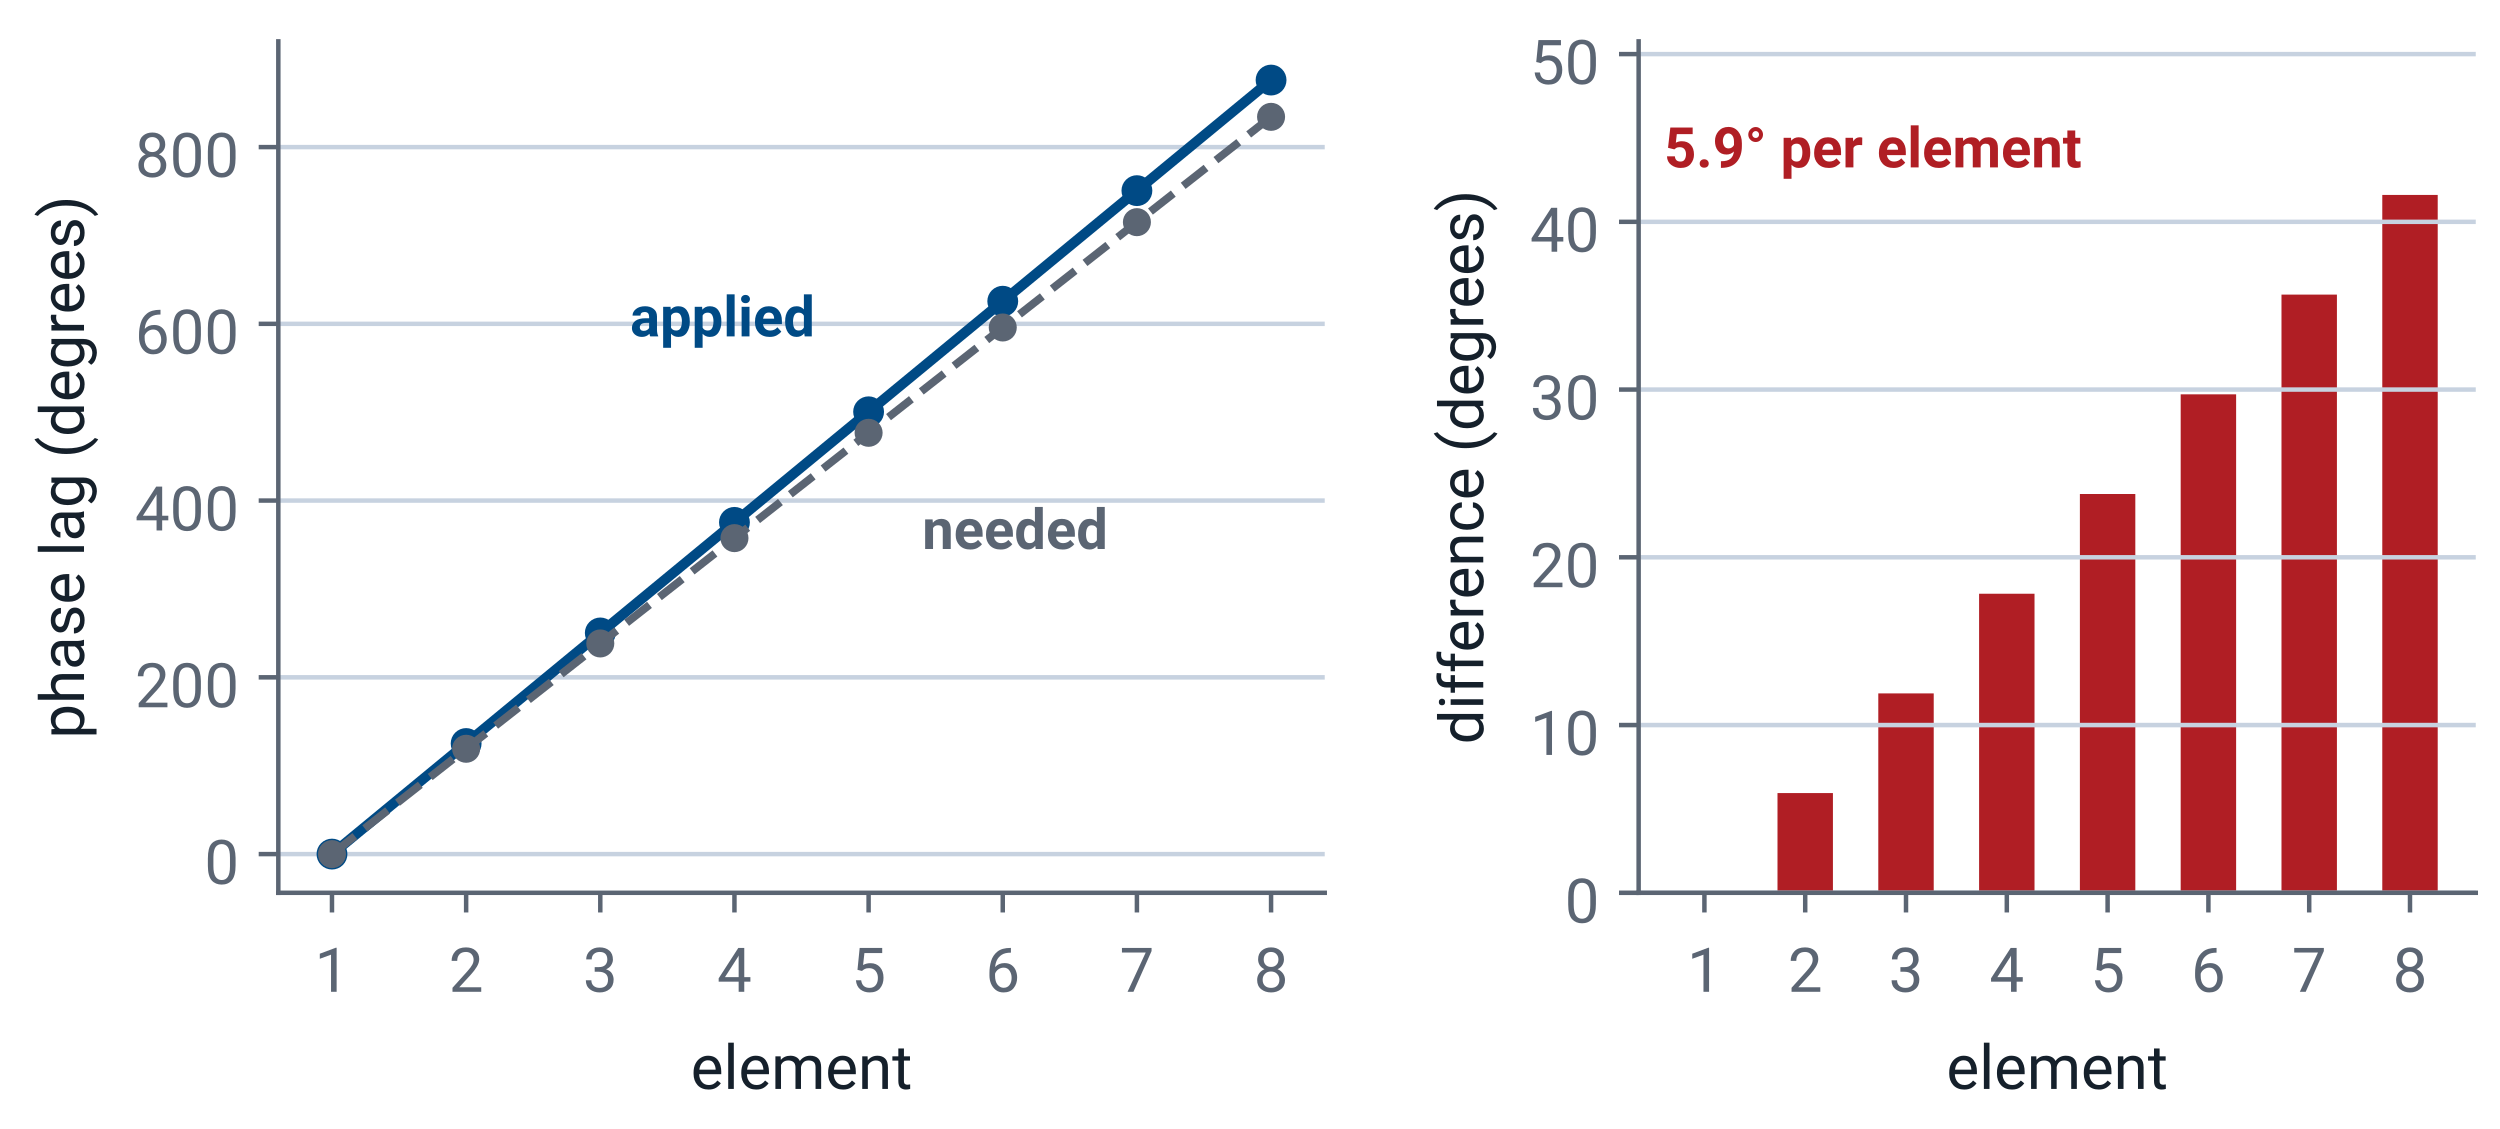
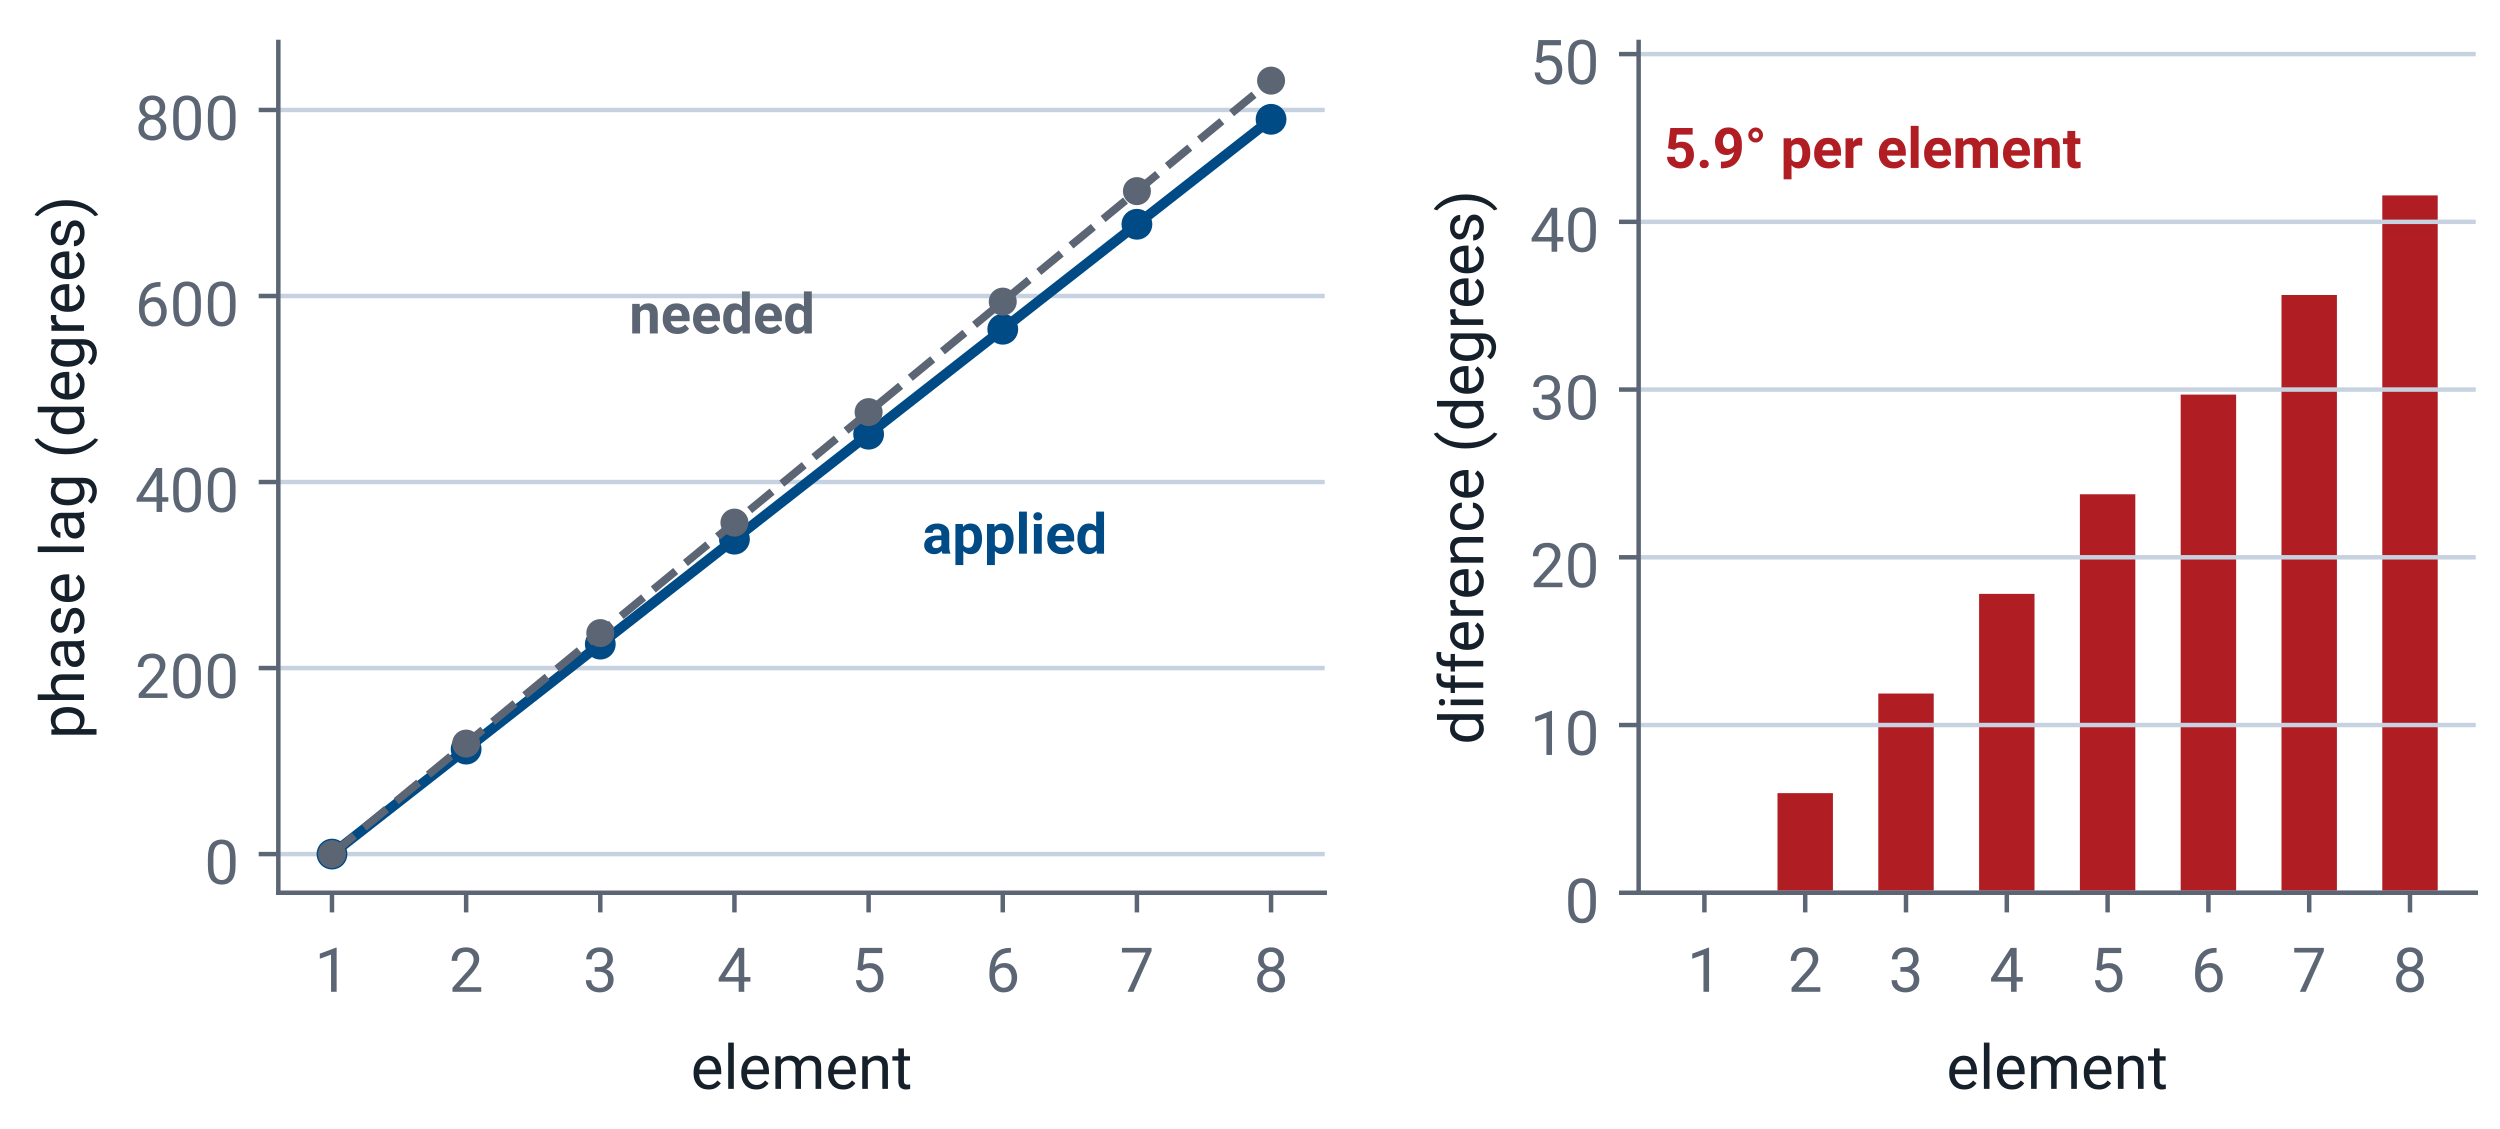
- <svg xmlns="http://www.w3.org/2000/svg" xmlns:xlink="http://www.w3.org/1999/xlink" width="445.673pt" height="201.098pt" viewBox="0 0 445.673 201.098" version="1.1">
+ <svg xmlns="http://www.w3.org/2000/svg" xmlns:xlink="http://www.w3.org/1999/xlink" width="445.673pt" height="201.089pt" viewBox="0 0 445.673 201.089" version="1.1">
  <defs>
    <style type="text/css">*{stroke-linejoin: round; stroke-linecap: butt}</style>
  </defs>
  <g id="figure_1">
    <g id="patch_1">
-       <path d="M 0 201.098  L 445.673 201.098  L 445.673 0  L 0 0  L 0 201.098  z " style="fill: none" />
+       <path d="M 0 201.089  L 445.673 201.089  L 445.673 0  L 0 0  L 0 201.089  z " style="fill: none" />
    </g>
    <g id="axes_1">
      <g id="patch_2">
-         <path d="M 49.616 159.159  L 236.158 159.159  L 236.158 7.375  L 49.616 7.375  L 49.616 159.159  z " style="fill: none" />
+         <path d="M 49.616 159.15  L 236.158 159.15  L 236.158 7.48  L 49.616 7.48  L 49.616 159.15  z " style="fill: none" />
      </g>
      <g id="matplotlib.axis_1">
        <g id="xtick_1">
          <g id="line2d_1">
            <defs>
-               <path id="m5a7e080dfd" d="M 0 0  L 0 3.5  " style="stroke: #5b6573; stroke-width: 0.8" />
+               <path id="m89cf01ed80" d="M 0 0  L 0 3.5  " style="stroke: #5b6573; stroke-width: 0.8" />
            </defs>
            <g>
-               <use xlink:href="#m5a7e080dfd" x="59.182" y="159.159" style="fill: #5b6573; stroke: #5b6573; stroke-width: 0.8" />
+               <use xlink:href="#m89cf01ed80" x="59.182" y="159.15" style="fill: #5b6573; stroke: #5b6573; stroke-width: 0.8" />
            </g>
          </g>
          <g id="text_1">
-             <text style="font-size: 11px; font-family:'Source Sans Pro', 'Segoe UI', Roboto, Helvetica, Arial, sans-serif; text-anchor: middle; fill: #5b6573" x="59.182" y="176.815" transform="rotate(-0 59.18181 176.8148)">1</text>
+             <text style="font-size: 11px; font-family:'Source Sans Pro', 'Segoe UI', Roboto, Helvetica, Arial, sans-serif; text-anchor: middle; fill: #5b6573" x="59.182" y="176.807" transform="rotate(-0 59.18181 176.8065)">1</text>
          </g>
        </g>
        <g id="xtick_2">
          <g id="line2d_2">
            <g>
-               <use xlink:href="#m5a7e080dfd" x="83.098" y="159.159" style="fill: #5b6573; stroke: #5b6573; stroke-width: 0.8" />
+               <use xlink:href="#m89cf01ed80" x="83.098" y="159.15" style="fill: #5b6573; stroke: #5b6573; stroke-width: 0.8" />
            </g>
          </g>
          <g id="text_2">
-             <text style="font-size: 11px; font-family:'Source Sans Pro', 'Segoe UI', Roboto, Helvetica, Arial, sans-serif; text-anchor: middle; fill: #5b6573" x="83.098" y="176.815" transform="rotate(-0 83.09756 176.8148)">2</text>
+             <text style="font-size: 11px; font-family:'Source Sans Pro', 'Segoe UI', Roboto, Helvetica, Arial, sans-serif; text-anchor: middle; fill: #5b6573" x="83.098" y="176.807" transform="rotate(-0 83.09756 176.8065)">2</text>
          </g>
        </g>
        <g id="xtick_3">
          <g id="line2d_3">
            <g>
-               <use xlink:href="#m5a7e080dfd" x="107.013" y="159.159" style="fill: #5b6573; stroke: #5b6573; stroke-width: 0.8" />
+               <use xlink:href="#m89cf01ed80" x="107.013" y="159.15" style="fill: #5b6573; stroke: #5b6573; stroke-width: 0.8" />
            </g>
          </g>
          <g id="text_3">
-             <text style="font-size: 11px; font-family:'Source Sans Pro', 'Segoe UI', Roboto, Helvetica, Arial, sans-serif; text-anchor: middle; fill: #5b6573" x="107.013" y="176.815" transform="rotate(-0 107.0133 176.8148)">3</text>
+             <text style="font-size: 11px; font-family:'Source Sans Pro', 'Segoe UI', Roboto, Helvetica, Arial, sans-serif; text-anchor: middle; fill: #5b6573" x="107.013" y="176.807" transform="rotate(-0 107.0133 176.8065)">3</text>
          </g>
        </g>
        <g id="xtick_4">
          <g id="line2d_4">
            <g>
-               <use xlink:href="#m5a7e080dfd" x="130.929" y="159.159" style="fill: #5b6573; stroke: #5b6573; stroke-width: 0.8" />
+               <use xlink:href="#m89cf01ed80" x="130.929" y="159.15" style="fill: #5b6573; stroke: #5b6573; stroke-width: 0.8" />
            </g>
          </g>
          <g id="text_4">
-             <text style="font-size: 11px; font-family:'Source Sans Pro', 'Segoe UI', Roboto, Helvetica, Arial, sans-serif; text-anchor: middle; fill: #5b6573" x="130.929" y="176.815" transform="rotate(-0 130.9291 176.8148)">4</text>
+             <text style="font-size: 11px; font-family:'Source Sans Pro', 'Segoe UI', Roboto, Helvetica, Arial, sans-serif; text-anchor: middle; fill: #5b6573" x="130.929" y="176.807" transform="rotate(-0 130.9291 176.8065)">4</text>
          </g>
        </g>
        <g id="xtick_5">
          <g id="line2d_5">
            <g>
-               <use xlink:href="#m5a7e080dfd" x="154.845" y="159.159" style="fill: #5b6573; stroke: #5b6573; stroke-width: 0.8" />
+               <use xlink:href="#m89cf01ed80" x="154.845" y="159.15" style="fill: #5b6573; stroke: #5b6573; stroke-width: 0.8" />
            </g>
          </g>
          <g id="text_5">
-             <text style="font-size: 11px; font-family:'Source Sans Pro', 'Segoe UI', Roboto, Helvetica, Arial, sans-serif; text-anchor: middle; fill: #5b6573" x="154.845" y="176.815" transform="rotate(-0 154.8448 176.8148)">5</text>
+             <text style="font-size: 11px; font-family:'Source Sans Pro', 'Segoe UI', Roboto, Helvetica, Arial, sans-serif; text-anchor: middle; fill: #5b6573" x="154.845" y="176.807" transform="rotate(-0 154.8448 176.8065)">5</text>
          </g>
        </g>
        <g id="xtick_6">
          <g id="line2d_6">
            <g>
-               <use xlink:href="#m5a7e080dfd" x="178.761" y="159.159" style="fill: #5b6573; stroke: #5b6573; stroke-width: 0.8" />
+               <use xlink:href="#m89cf01ed80" x="178.761" y="159.15" style="fill: #5b6573; stroke: #5b6573; stroke-width: 0.8" />
            </g>
          </g>
          <g id="text_6">
-             <text style="font-size: 11px; font-family:'Source Sans Pro', 'Segoe UI', Roboto, Helvetica, Arial, sans-serif; text-anchor: middle; fill: #5b6573" x="178.761" y="176.815" transform="rotate(-0 178.7605 176.8148)">6</text>
+             <text style="font-size: 11px; font-family:'Source Sans Pro', 'Segoe UI', Roboto, Helvetica, Arial, sans-serif; text-anchor: middle; fill: #5b6573" x="178.761" y="176.807" transform="rotate(-0 178.7605 176.8065)">6</text>
          </g>
        </g>
        <g id="xtick_7">
          <g id="line2d_7">
            <g>
-               <use xlink:href="#m5a7e080dfd" x="202.676" y="159.159" style="fill: #5b6573; stroke: #5b6573; stroke-width: 0.8" />
+               <use xlink:href="#m89cf01ed80" x="202.676" y="159.15" style="fill: #5b6573; stroke: #5b6573; stroke-width: 0.8" />
            </g>
          </g>
          <g id="text_7">
-             <text style="font-size: 11px; font-family:'Source Sans Pro', 'Segoe UI', Roboto, Helvetica, Arial, sans-serif; text-anchor: middle; fill: #5b6573" x="202.676" y="176.815" transform="rotate(-0 202.6763 176.8148)">7</text>
+             <text style="font-size: 11px; font-family:'Source Sans Pro', 'Segoe UI', Roboto, Helvetica, Arial, sans-serif; text-anchor: middle; fill: #5b6573" x="202.676" y="176.807" transform="rotate(-0 202.6763 176.8065)">7</text>
          </g>
        </g>
        <g id="xtick_8">
          <g id="line2d_8">
            <g>
-               <use xlink:href="#m5a7e080dfd" x="226.592" y="159.159" style="fill: #5b6573; stroke: #5b6573; stroke-width: 0.8" />
+               <use xlink:href="#m89cf01ed80" x="226.592" y="159.15" style="fill: #5b6573; stroke: #5b6573; stroke-width: 0.8" />
            </g>
          </g>
          <g id="text_8">
-             <text style="font-size: 11px; font-family:'Source Sans Pro', 'Segoe UI', Roboto, Helvetica, Arial, sans-serif; text-anchor: middle; fill: #5b6573" x="226.592" y="176.815" transform="rotate(-0 226.592 176.8148)">8</text>
+             <text style="font-size: 11px; font-family:'Source Sans Pro', 'Segoe UI', Roboto, Helvetica, Arial, sans-serif; text-anchor: middle; fill: #5b6573" x="226.592" y="176.807" transform="rotate(-0 226.592 176.8065)">8</text>
          </g>
        </g>
        <g id="text_9">
-           <text style="font-size: 11px; font-family:'Source Sans Pro', 'Segoe UI', Roboto, Helvetica, Arial, sans-serif; text-anchor: middle; fill: #15202b" x="142.887" y="194.124" transform="rotate(-0 142.8869 194.1244)">element</text>
+           <text style="font-size: 11px; font-family:'Source Sans Pro', 'Segoe UI', Roboto, Helvetica, Arial, sans-serif; text-anchor: middle; fill: #15202b" x="142.887" y="194.116" transform="rotate(-0 142.8869 194.1161)">element</text>
        </g>
      </g>
      <g id="matplotlib.axis_2">
        <g id="ytick_1">
          <g id="line2d_9">
-             <path d="M 49.616 152.259  L 236.158 152.259  " clip-path="url(#p2f1013c77b)" style="fill: none; stroke: #c7d2e0; stroke-width: 0.8; stroke-linecap: square" />
+             <path d="M 49.616 152.256  L 236.158 152.256  " clip-path="url(#pfeb25d4f6e)" style="fill: none; stroke: #c7d2e0; stroke-width: 0.8; stroke-linecap: square" />
          </g>
          <g id="line2d_10">
            <defs>
-               <path id="mb3abec1cca" d="M 0 0  L -3.5 0  " style="stroke: #5b6573; stroke-width: 0.8" />
+               <path id="mbfabb03d0c" d="M 0 0  L -3.5 0  " style="stroke: #5b6573; stroke-width: 0.8" />
            </defs>
            <g>
-               <use xlink:href="#mb3abec1cca" x="49.616" y="152.259" style="fill: #5b6573; stroke: #5b6573; stroke-width: 0.8" />
+               <use xlink:href="#mbfabb03d0c" x="49.616" y="152.256" style="fill: #5b6573; stroke: #5b6573; stroke-width: 0.8" />
            </g>
          </g>
          <g id="text_10">
-             <text style="font-size: 11px; font-family:'Source Sans Pro', 'Segoe UI', Roboto, Helvetica, Arial, sans-serif; text-anchor: end; fill: #5b6573" x="42.616" y="157.587" transform="rotate(-0 42.61551 157.5874)">0</text>
+             <text style="font-size: 11px; font-family:'Source Sans Pro', 'Segoe UI', Roboto, Helvetica, Arial, sans-serif; text-anchor: end; fill: #5b6573" x="42.616" y="157.584" transform="rotate(-0 42.61551 157.5843)">0</text>
          </g>
        </g>
        <g id="ytick_2">
          <g id="line2d_11">
-             <path d="M 49.616 120.749  L 236.158 120.749  " clip-path="url(#p2f1013c77b)" style="fill: none; stroke: #c7d2e0; stroke-width: 0.8; stroke-linecap: square" />
+             <path d="M 49.616 119.094  L 236.158 119.094  " clip-path="url(#pfeb25d4f6e)" style="fill: none; stroke: #c7d2e0; stroke-width: 0.8; stroke-linecap: square" />
          </g>
          <g id="line2d_12">
            <g>
-               <use xlink:href="#mb3abec1cca" x="49.616" y="120.749" style="fill: #5b6573; stroke: #5b6573; stroke-width: 0.8" />
+               <use xlink:href="#mbfabb03d0c" x="49.616" y="119.094" style="fill: #5b6573; stroke: #5b6573; stroke-width: 0.8" />
            </g>
          </g>
          <g id="text_11">
-             <text style="font-size: 11px; font-family:'Source Sans Pro', 'Segoe UI', Roboto, Helvetica, Arial, sans-serif; text-anchor: end; fill: #5b6573" x="42.616" y="126.078" transform="rotate(-0 42.61551 126.0776)">200</text>
+             <text style="font-size: 11px; font-family:'Source Sans Pro', 'Segoe UI', Roboto, Helvetica, Arial, sans-serif; text-anchor: end; fill: #5b6573" x="42.616" y="124.422" transform="rotate(-0 42.61551 124.422)">200</text>
          </g>
        </g>
        <g id="ytick_3">
          <g id="line2d_13">
-             <path d="M 49.616 89.24  L 236.158 89.24  " clip-path="url(#p2f1013c77b)" style="fill: none; stroke: #c7d2e0; stroke-width: 0.8; stroke-linecap: square" />
+             <path d="M 49.616 85.932  L 236.158 85.932  " clip-path="url(#pfeb25d4f6e)" style="fill: none; stroke: #c7d2e0; stroke-width: 0.8; stroke-linecap: square" />
          </g>
          <g id="line2d_14">
            <g>
-               <use xlink:href="#mb3abec1cca" x="49.616" y="89.24" style="fill: #5b6573; stroke: #5b6573; stroke-width: 0.8" />
+               <use xlink:href="#mbfabb03d0c" x="49.616" y="85.932" style="fill: #5b6573; stroke: #5b6573; stroke-width: 0.8" />
            </g>
          </g>
          <g id="text_12">
-             <text style="font-size: 11px; font-family:'Source Sans Pro', 'Segoe UI', Roboto, Helvetica, Arial, sans-serif; text-anchor: end; fill: #5b6573" x="42.616" y="94.568" transform="rotate(-0 42.61551 94.5677)">400</text>
+             <text style="font-size: 11px; font-family:'Source Sans Pro', 'Segoe UI', Roboto, Helvetica, Arial, sans-serif; text-anchor: end; fill: #5b6573" x="42.616" y="91.26" transform="rotate(-0 42.61551 91.25971)">400</text>
          </g>
        </g>
        <g id="ytick_4">
          <g id="line2d_15">
-             <path d="M 49.616 57.73  L 236.158 57.73  " clip-path="url(#p2f1013c77b)" style="fill: none; stroke: #c7d2e0; stroke-width: 0.8; stroke-linecap: square" />
+             <path d="M 49.616 52.769  L 236.158 52.769  " clip-path="url(#pfeb25d4f6e)" style="fill: none; stroke: #c7d2e0; stroke-width: 0.8; stroke-linecap: square" />
          </g>
          <g id="line2d_16">
            <g>
-               <use xlink:href="#mb3abec1cca" x="49.616" y="57.73" style="fill: #5b6573; stroke: #5b6573; stroke-width: 0.8" />
+               <use xlink:href="#mbfabb03d0c" x="49.616" y="52.769" style="fill: #5b6573; stroke: #5b6573; stroke-width: 0.8" />
            </g>
          </g>
          <g id="text_13">
-             <text style="font-size: 11px; font-family:'Source Sans Pro', 'Segoe UI', Roboto, Helvetica, Arial, sans-serif; text-anchor: end; fill: #5b6573" x="42.616" y="63.058" transform="rotate(-0 42.61551 63.05784)">600</text>
+             <text style="font-size: 11px; font-family:'Source Sans Pro', 'Segoe UI', Roboto, Helvetica, Arial, sans-serif; text-anchor: end; fill: #5b6573" x="42.616" y="58.097" transform="rotate(-0 42.61551 58.09742)">600</text>
          </g>
        </g>
        <g id="ytick_5">
          <g id="line2d_17">
-             <path d="M 49.616 26.22  L 236.158 26.22  " clip-path="url(#p2f1013c77b)" style="fill: none; stroke: #c7d2e0; stroke-width: 0.8; stroke-linecap: square" />
+             <path d="M 49.616 19.607  L 236.158 19.607  " clip-path="url(#pfeb25d4f6e)" style="fill: none; stroke: #c7d2e0; stroke-width: 0.8; stroke-linecap: square" />
          </g>
          <g id="line2d_18">
            <g>
-               <use xlink:href="#mb3abec1cca" x="49.616" y="26.22" style="fill: #5b6573; stroke: #5b6573; stroke-width: 0.8" />
+               <use xlink:href="#mbfabb03d0c" x="49.616" y="19.607" style="fill: #5b6573; stroke: #5b6573; stroke-width: 0.8" />
            </g>
          </g>
          <g id="text_14">
-             <text style="font-size: 11px; font-family:'Source Sans Pro', 'Segoe UI', Roboto, Helvetica, Arial, sans-serif; text-anchor: end; fill: #5b6573" x="42.616" y="31.548" transform="rotate(-0 42.61551 31.54798)">800</text>
+             <text style="font-size: 11px; font-family:'Source Sans Pro', 'Segoe UI', Roboto, Helvetica, Arial, sans-serif; text-anchor: end; fill: #5b6573" x="42.616" y="24.935" transform="rotate(-0 42.61551 24.93513)">800</text>
          </g>
        </g>
        <g id="text_15">
-           <text style="font-size: 11px; font-family:'Source Sans Pro', 'Segoe UI', Roboto, Helvetica, Arial, sans-serif; text-anchor: middle; fill: #15202b" x="14.976" y="83.267" transform="rotate(-90 14.97625 83.26686)">phase lag (degrees)</text>
+           <text style="font-size: 11px; font-family:'Source Sans Pro', 'Segoe UI', Roboto, Helvetica, Arial, sans-serif; text-anchor: middle; fill: #15202b" x="14.976" y="83.315" transform="rotate(-90 14.97625 83.31528)">phase lag (degrees)</text>
        </g>
      </g>
      <g id="line2d_19">
-         <path d="M 59.182 152.259  L 83.098 132.547  L 107.013 112.835  L 130.929 93.123  L 154.845 73.411  L 178.761 53.699  L 202.676 33.987  L 226.592 14.274  " clip-path="url(#p2f1013c77b)" style="fill: none; stroke: #004a85; stroke-width: 1.8; stroke-linecap: square" />
+         <path d="M 59.182 152.256  L 83.098 133.544  L 107.013 114.831  L 130.929 96.119  L 154.845 77.406  L 178.761 58.694  L 202.676 39.981  L 226.592 21.268  " clip-path="url(#pfeb25d4f6e)" style="fill: none; stroke: #004a85; stroke-width: 1.8; stroke-linecap: square" />
        <defs>
-           <path id="m91ff724dc3" d="M 0 2.25  C 0.597 2.25 1.169 2.013 1.591 1.591  C 2.013 1.169 2.25 0.597 2.25 0  C 2.25 -0.597 2.013 -1.169 1.591 -1.591  C 1.169 -2.013 0.597 -2.25 0 -2.25  C -0.597 -2.25 -1.169 -2.013 -1.591 -1.591  C -2.013 -1.169 -2.25 -0.597 -2.25 0  C -2.25 0.597 -2.013 1.169 -1.591 1.591  C -1.169 2.013 -0.597 2.25 0 2.25  z " style="stroke: #004a85" />
+           <path id="m46202c1ed7" d="M 0 2.25  C 0.597 2.25 1.169 2.013 1.591 1.591  C 2.013 1.169 2.25 0.597 2.25 0  C 2.25 -0.597 2.013 -1.169 1.591 -1.591  C 1.169 -2.013 0.597 -2.25 0 -2.25  C -0.597 -2.25 -1.169 -2.013 -1.591 -1.591  C -2.013 -1.169 -2.25 -0.597 -2.25 0  C -2.25 0.597 -2.013 1.169 -1.591 1.591  C -1.169 2.013 -0.597 2.25 0 2.25  z " style="stroke: #004a85" />
        </defs>
-         <g clip-path="url(#p2f1013c77b)">
-           <use xlink:href="#m91ff724dc3" x="59.182" y="152.259" style="fill: #004a85; stroke: #004a85" />
-           <use xlink:href="#m91ff724dc3" x="83.098" y="132.547" style="fill: #004a85; stroke: #004a85" />
-           <use xlink:href="#m91ff724dc3" x="107.013" y="112.835" style="fill: #004a85; stroke: #004a85" />
-           <use xlink:href="#m91ff724dc3" x="130.929" y="93.123" style="fill: #004a85; stroke: #004a85" />
-           <use xlink:href="#m91ff724dc3" x="154.845" y="73.411" style="fill: #004a85; stroke: #004a85" />
-           <use xlink:href="#m91ff724dc3" x="178.761" y="53.699" style="fill: #004a85; stroke: #004a85" />
-           <use xlink:href="#m91ff724dc3" x="202.676" y="33.987" style="fill: #004a85; stroke: #004a85" />
-           <use xlink:href="#m91ff724dc3" x="226.592" y="14.274" style="fill: #004a85; stroke: #004a85" />
+         <g clip-path="url(#pfeb25d4f6e)">
+           <use xlink:href="#m46202c1ed7" x="59.182" y="152.256" style="fill: #004a85; stroke: #004a85" />
+           <use xlink:href="#m46202c1ed7" x="83.098" y="133.544" style="fill: #004a85; stroke: #004a85" />
+           <use xlink:href="#m46202c1ed7" x="107.013" y="114.831" style="fill: #004a85; stroke: #004a85" />
+           <use xlink:href="#m46202c1ed7" x="130.929" y="96.119" style="fill: #004a85; stroke: #004a85" />
+           <use xlink:href="#m46202c1ed7" x="154.845" y="77.406" style="fill: #004a85; stroke: #004a85" />
+           <use xlink:href="#m46202c1ed7" x="178.761" y="58.694" style="fill: #004a85; stroke: #004a85" />
+           <use xlink:href="#m46202c1ed7" x="202.676" y="39.981" style="fill: #004a85; stroke: #004a85" />
+           <use xlink:href="#m46202c1ed7" x="226.592" y="21.268" style="fill: #004a85; stroke: #004a85" />
        </g>
      </g>
      <g id="line2d_20">
-         <path d="M 59.182 152.259  L 83.098 133.484  L 107.013 114.708  L 130.929 95.932  L 154.845 77.157  L 178.761 58.381  L 202.676 39.605  L 226.592 20.83  " clip-path="url(#p2f1013c77b)" style="fill: none; stroke-dasharray: 5.18,2.24; stroke-dashoffset: 0; stroke: #5b6573; stroke-width: 1.4" />
+         <path d="M 59.182 152.256  L 83.098 132.559  L 107.013 112.861  L 130.929 93.164  L 154.845 73.467  L 178.761 53.769  L 202.676 34.072  L 226.592 14.374  " clip-path="url(#pfeb25d4f6e)" style="fill: none; stroke-dasharray: 5.18,2.24; stroke-dashoffset: 0; stroke: #5b6573; stroke-width: 1.4" />
        <defs>
-           <path id="mcd327242ce" d="M 0 2  C 0.53 2 1.039 1.789 1.414 1.414  C 1.789 1.039 2 0.53 2 0  C 2 -0.53 1.789 -1.039 1.414 -1.414  C 1.039 -1.789 0.53 -2 0 -2  C -0.53 -2 -1.039 -1.789 -1.414 -1.414  C -1.789 -1.039 -2 -0.53 -2 0  C -2 0.53 -1.789 1.039 -1.414 1.414  C -1.039 1.789 -0.53 2 0 2  z " style="stroke: #5b6573" />
+           <path id="m689f05dcbe" d="M 0 2  C 0.53 2 1.039 1.789 1.414 1.414  C 1.789 1.039 2 0.53 2 0  C 2 -0.53 1.789 -1.039 1.414 -1.414  C 1.039 -1.789 0.53 -2 0 -2  C -0.53 -2 -1.039 -1.789 -1.414 -1.414  C -1.789 -1.039 -2 -0.53 -2 0  C -2 0.53 -1.789 1.039 -1.414 1.414  C -1.039 1.789 -0.53 2 0 2  z " style="stroke: #5b6573" />
        </defs>
-         <g clip-path="url(#p2f1013c77b)">
-           <use xlink:href="#mcd327242ce" x="59.182" y="152.259" style="fill: #5b6573; stroke: #5b6573" />
-           <use xlink:href="#mcd327242ce" x="83.098" y="133.484" style="fill: #5b6573; stroke: #5b6573" />
-           <use xlink:href="#mcd327242ce" x="107.013" y="114.708" style="fill: #5b6573; stroke: #5b6573" />
-           <use xlink:href="#mcd327242ce" x="130.929" y="95.932" style="fill: #5b6573; stroke: #5b6573" />
-           <use xlink:href="#mcd327242ce" x="154.845" y="77.157" style="fill: #5b6573; stroke: #5b6573" />
-           <use xlink:href="#mcd327242ce" x="178.761" y="58.381" style="fill: #5b6573; stroke: #5b6573" />
-           <use xlink:href="#mcd327242ce" x="202.676" y="39.605" style="fill: #5b6573; stroke: #5b6573" />
-           <use xlink:href="#mcd327242ce" x="226.592" y="20.83" style="fill: #5b6573; stroke: #5b6573" />
+         <g clip-path="url(#pfeb25d4f6e)">
+           <use xlink:href="#m689f05dcbe" x="59.182" y="152.256" style="fill: #5b6573; stroke: #5b6573" />
+           <use xlink:href="#m689f05dcbe" x="83.098" y="132.559" style="fill: #5b6573; stroke: #5b6573" />
+           <use xlink:href="#m689f05dcbe" x="107.013" y="112.861" style="fill: #5b6573; stroke: #5b6573" />
+           <use xlink:href="#m689f05dcbe" x="130.929" y="93.164" style="fill: #5b6573; stroke: #5b6573" />
+           <use xlink:href="#m689f05dcbe" x="154.845" y="73.467" style="fill: #5b6573; stroke: #5b6573" />
+           <use xlink:href="#m689f05dcbe" x="178.761" y="53.769" style="fill: #5b6573; stroke: #5b6573" />
+           <use xlink:href="#m689f05dcbe" x="202.676" y="34.072" style="fill: #5b6573; stroke: #5b6573" />
+           <use xlink:href="#m689f05dcbe" x="226.592" y="14.374" style="fill: #5b6573; stroke: #5b6573" />
        </g>
      </g>
      <g id="patch_3">
-         <path d="M 49.616 159.159  L 49.616 7.375  " style="fill: none; stroke: #5b6573; stroke-width: 0.8; stroke-linejoin: miter; stroke-linecap: square" />
+         <path d="M 49.616 159.15  L 49.616 7.48  " style="fill: none; stroke: #5b6573; stroke-width: 0.8; stroke-linejoin: miter; stroke-linecap: square" />
      </g>
      <g id="patch_4">
-         <path d="M 49.616 159.159  L 236.158 159.159  " style="fill: none; stroke: #5b6573; stroke-width: 0.8; stroke-linejoin: miter; stroke-linecap: square" />
+         <path d="M 49.616 159.15  L 236.158 159.15  " style="fill: none; stroke: #5b6573; stroke-width: 0.8; stroke-linejoin: miter; stroke-linecap: square" />
      </g>
      <g id="text_16">
-         <text style="font-weight: 700; font-size: 10px; font-family:'Source Sans Pro', 'Segoe UI', Roboto, Helvetica, Arial, sans-serif; text-anchor: end; fill: #004a85" x="145.279" y="59.97" transform="rotate(-0 145.2785 59.97024)">applied</text>
+         <text style="font-weight: 700; font-size: 10px; font-family:'Source Sans Pro', 'Segoe UI', Roboto, Helvetica, Arial, sans-serif; text-anchor: start; fill: #004a85" x="164.411" y="98.7" transform="rotate(-0 164.4111 98.70036)">applied</text>
      </g>
      <g id="text_17">
-         <text style="font-weight: 700; font-size: 10px; font-family:'Source Sans Pro', 'Segoe UI', Roboto, Helvetica, Arial, sans-serif; text-anchor: start; fill: #5b6573" x="164.411" y="97.873" transform="rotate(-0 164.4111 97.87252)">needed</text>
+         <text style="font-weight: 700; font-size: 10px; font-family:'Source Sans Pro', 'Segoe UI', Roboto, Helvetica, Arial, sans-serif; text-anchor: end; fill: #5b6573" x="145.279" y="59.448" transform="rotate(-0 145.2785 59.44767)">needed</text>
      </g>
    </g>
    <g id="axes_2">
      <g id="patch_5">
-         <path d="M 292.119 159.159  L 441.353 159.159  L 441.353 7.375  L 292.119 7.375  L 292.119 159.159  z " style="fill: none" />
+         <path d="M 292.119 159.15  L 441.353 159.15  L 441.353 7.48  L 292.119 7.48  L 292.119 159.15  z " style="fill: none" />
      </g>
      <g id="patch_6">
-         <path d="M 298.903 159.159  L 308.786 159.159  L 308.786 159.159  L 298.903 159.159  z " clip-path="url(#p2ccb7ca114)" style="fill: #b01e24" />
+         <path d="M 298.903 159.15  L 308.786 159.15  L 308.786 159.15  L 298.903 159.15  z " clip-path="url(#p5cd232e299)" style="fill: #b01e24" />
      </g>
      <g id="patch_7">
-         <path d="M 316.872 159.159  L 326.755 159.159  L 326.755 141.385  L 316.872 141.385  z " clip-path="url(#p2ccb7ca114)" style="fill: #b01e24" />
+         <path d="M 316.872 159.15  L 326.755 159.15  L 326.755 141.39  L 316.872 141.39  z " clip-path="url(#p5cd232e299)" style="fill: #b01e24" />
      </g>
      <g id="patch_8">
-         <path d="M 334.841 159.159  L 344.724 159.159  L 344.724 123.612  L 334.841 123.612  z " clip-path="url(#p2ccb7ca114)" style="fill: #b01e24" />
+         <path d="M 334.841 159.15  L 344.724 159.15  L 344.724 123.63  L 334.841 123.63  z " clip-path="url(#p5cd232e299)" style="fill: #b01e24" />
      </g>
      <g id="patch_9">
-         <path d="M 352.81 159.159  L 362.693 159.159  L 362.693 105.839  L 352.81 105.839  z " clip-path="url(#p2ccb7ca114)" style="fill: #b01e24" />
+         <path d="M 352.81 159.15  L 362.693 159.15  L 362.693 105.87  L 352.81 105.87  z " clip-path="url(#p5cd232e299)" style="fill: #b01e24" />
      </g>
      <g id="patch_10">
-         <path d="M 370.779 159.159  L 380.662 159.159  L 380.662 88.066  L 370.779 88.066  z " clip-path="url(#p2ccb7ca114)" style="fill: #b01e24" />
+         <path d="M 370.779 159.15  L 380.662 159.15  L 380.662 88.11  L 370.779 88.11  z " clip-path="url(#p5cd232e299)" style="fill: #b01e24" />
      </g>
      <g id="patch_11">
-         <path d="M 388.749 159.159  L 398.632 159.159  L 398.632 70.292  L 388.749 70.292  z " clip-path="url(#p2ccb7ca114)" style="fill: #b01e24" />
+         <path d="M 388.749 159.15  L 398.632 159.15  L 398.632 70.351  L 388.749 70.351  z " clip-path="url(#p5cd232e299)" style="fill: #b01e24" />
      </g>
      <g id="patch_12">
-         <path d="M 406.718 159.159  L 416.601 159.159  L 416.601 52.519  L 406.718 52.519  z " clip-path="url(#p2ccb7ca114)" style="fill: #b01e24" />
+         <path d="M 406.718 159.15  L 416.601 159.15  L 416.601 52.591  L 406.718 52.591  z " clip-path="url(#p5cd232e299)" style="fill: #b01e24" />
      </g>
      <g id="patch_13">
-         <path d="M 424.687 159.159  L 434.57 159.159  L 434.57 34.746  L 424.687 34.746  z " clip-path="url(#p2ccb7ca114)" style="fill: #b01e24" />
+         <path d="M 424.687 159.15  L 434.57 159.15  L 434.57 34.831  L 424.687 34.831  z " clip-path="url(#p5cd232e299)" style="fill: #b01e24" />
      </g>
      <g id="matplotlib.axis_3">
        <g id="xtick_9">
          <g id="line2d_21">
            <g>
-               <use xlink:href="#m5a7e080dfd" x="303.844" y="159.159" style="fill: #5b6573; stroke: #5b6573; stroke-width: 0.8" />
+               <use xlink:href="#m89cf01ed80" x="303.844" y="159.15" style="fill: #5b6573; stroke: #5b6573; stroke-width: 0.8" />
            </g>
          </g>
          <g id="text_18">
-             <text style="font-size: 11px; font-family:'Source Sans Pro', 'Segoe UI', Roboto, Helvetica, Arial, sans-serif; text-anchor: middle; fill: #5b6573" x="303.844" y="176.815" transform="rotate(-0 303.8441 176.8148)">1</text>
+             <text style="font-size: 11px; font-family:'Source Sans Pro', 'Segoe UI', Roboto, Helvetica, Arial, sans-serif; text-anchor: middle; fill: #5b6573" x="303.844" y="176.807" transform="rotate(-0 303.8441 176.8065)">1</text>
          </g>
        </g>
        <g id="xtick_10">
          <g id="line2d_22">
            <g>
-               <use xlink:href="#m5a7e080dfd" x="321.813" y="159.159" style="fill: #5b6573; stroke: #5b6573; stroke-width: 0.8" />
+               <use xlink:href="#m89cf01ed80" x="321.813" y="159.15" style="fill: #5b6573; stroke: #5b6573; stroke-width: 0.8" />
            </g>
          </g>
          <g id="text_19">
-             <text style="font-size: 11px; font-family:'Source Sans Pro', 'Segoe UI', Roboto, Helvetica, Arial, sans-serif; text-anchor: middle; fill: #5b6573" x="321.813" y="176.815" transform="rotate(-0 321.8133 176.8148)">2</text>
+             <text style="font-size: 11px; font-family:'Source Sans Pro', 'Segoe UI', Roboto, Helvetica, Arial, sans-serif; text-anchor: middle; fill: #5b6573" x="321.813" y="176.807" transform="rotate(-0 321.8133 176.8065)">2</text>
          </g>
        </g>
        <g id="xtick_11">
          <g id="line2d_23">
            <g>
-               <use xlink:href="#m5a7e080dfd" x="339.782" y="159.159" style="fill: #5b6573; stroke: #5b6573; stroke-width: 0.8" />
+               <use xlink:href="#m89cf01ed80" x="339.782" y="159.15" style="fill: #5b6573; stroke: #5b6573; stroke-width: 0.8" />
            </g>
          </g>
          <g id="text_20">
-             <text style="font-size: 11px; font-family:'Source Sans Pro', 'Segoe UI', Roboto, Helvetica, Arial, sans-serif; text-anchor: middle; fill: #5b6573" x="339.782" y="176.815" transform="rotate(-0 339.7825 176.8148)">3</text>
+             <text style="font-size: 11px; font-family:'Source Sans Pro', 'Segoe UI', Roboto, Helvetica, Arial, sans-serif; text-anchor: middle; fill: #5b6573" x="339.782" y="176.807" transform="rotate(-0 339.7825 176.8065)">3</text>
          </g>
        </g>
        <g id="xtick_12">
          <g id="line2d_24">
            <g>
-               <use xlink:href="#m5a7e080dfd" x="357.752" y="159.159" style="fill: #5b6573; stroke: #5b6573; stroke-width: 0.8" />
+               <use xlink:href="#m89cf01ed80" x="357.752" y="159.15" style="fill: #5b6573; stroke: #5b6573; stroke-width: 0.8" />
            </g>
          </g>
          <g id="text_21">
-             <text style="font-size: 11px; font-family:'Source Sans Pro', 'Segoe UI', Roboto, Helvetica, Arial, sans-serif; text-anchor: middle; fill: #5b6573" x="357.752" y="176.815" transform="rotate(-0 357.7517 176.8148)">4</text>
+             <text style="font-size: 11px; font-family:'Source Sans Pro', 'Segoe UI', Roboto, Helvetica, Arial, sans-serif; text-anchor: middle; fill: #5b6573" x="357.752" y="176.807" transform="rotate(-0 357.7517 176.8065)">4</text>
          </g>
        </g>
        <g id="xtick_13">
          <g id="line2d_25">
            <g>
-               <use xlink:href="#m5a7e080dfd" x="375.721" y="159.159" style="fill: #5b6573; stroke: #5b6573; stroke-width: 0.8" />
+               <use xlink:href="#m89cf01ed80" x="375.721" y="159.15" style="fill: #5b6573; stroke: #5b6573; stroke-width: 0.8" />
            </g>
          </g>
          <g id="text_22">
-             <text style="font-size: 11px; font-family:'Source Sans Pro', 'Segoe UI', Roboto, Helvetica, Arial, sans-serif; text-anchor: middle; fill: #5b6573" x="375.721" y="176.815" transform="rotate(-0 375.7209 176.8148)">5</text>
+             <text style="font-size: 11px; font-family:'Source Sans Pro', 'Segoe UI', Roboto, Helvetica, Arial, sans-serif; text-anchor: middle; fill: #5b6573" x="375.721" y="176.807" transform="rotate(-0 375.7209 176.8065)">5</text>
          </g>
        </g>
        <g id="xtick_14">
          <g id="line2d_26">
            <g>
-               <use xlink:href="#m5a7e080dfd" x="393.69" y="159.159" style="fill: #5b6573; stroke: #5b6573; stroke-width: 0.8" />
+               <use xlink:href="#m89cf01ed80" x="393.69" y="159.15" style="fill: #5b6573; stroke: #5b6573; stroke-width: 0.8" />
            </g>
          </g>
          <g id="text_23">
-             <text style="font-size: 11px; font-family:'Source Sans Pro', 'Segoe UI', Roboto, Helvetica, Arial, sans-serif; text-anchor: middle; fill: #5b6573" x="393.69" y="176.815" transform="rotate(-0 393.6901 176.8148)">6</text>
+             <text style="font-size: 11px; font-family:'Source Sans Pro', 'Segoe UI', Roboto, Helvetica, Arial, sans-serif; text-anchor: middle; fill: #5b6573" x="393.69" y="176.807" transform="rotate(-0 393.6901 176.8065)">6</text>
          </g>
        </g>
        <g id="xtick_15">
          <g id="line2d_27">
            <g>
-               <use xlink:href="#m5a7e080dfd" x="411.659" y="159.159" style="fill: #5b6573; stroke: #5b6573; stroke-width: 0.8" />
+               <use xlink:href="#m89cf01ed80" x="411.659" y="159.15" style="fill: #5b6573; stroke: #5b6573; stroke-width: 0.8" />
            </g>
          </g>
          <g id="text_24">
-             <text style="font-size: 11px; font-family:'Source Sans Pro', 'Segoe UI', Roboto, Helvetica, Arial, sans-serif; text-anchor: middle; fill: #5b6573" x="411.659" y="176.815" transform="rotate(-0 411.6593 176.8148)">7</text>
+             <text style="font-size: 11px; font-family:'Source Sans Pro', 'Segoe UI', Roboto, Helvetica, Arial, sans-serif; text-anchor: middle; fill: #5b6573" x="411.659" y="176.807" transform="rotate(-0 411.6593 176.8065)">7</text>
          </g>
        </g>
        <g id="xtick_16">
          <g id="line2d_28">
            <g>
-               <use xlink:href="#m5a7e080dfd" x="429.629" y="159.159" style="fill: #5b6573; stroke: #5b6573; stroke-width: 0.8" />
+               <use xlink:href="#m89cf01ed80" x="429.629" y="159.15" style="fill: #5b6573; stroke: #5b6573; stroke-width: 0.8" />
            </g>
          </g>
          <g id="text_25">
-             <text style="font-size: 11px; font-family:'Source Sans Pro', 'Segoe UI', Roboto, Helvetica, Arial, sans-serif; text-anchor: middle; fill: #5b6573" x="429.629" y="176.815" transform="rotate(-0 429.6285 176.8148)">8</text>
+             <text style="font-size: 11px; font-family:'Source Sans Pro', 'Segoe UI', Roboto, Helvetica, Arial, sans-serif; text-anchor: middle; fill: #5b6573" x="429.629" y="176.807" transform="rotate(-0 429.6285 176.8065)">8</text>
          </g>
        </g>
        <g id="text_26">
-           <text style="font-size: 11px; font-family:'Source Sans Pro', 'Segoe UI', Roboto, Helvetica, Arial, sans-serif; text-anchor: middle; fill: #15202b" x="366.736" y="194.124" transform="rotate(-0 366.7363 194.1244)">element</text>
+           <text style="font-size: 11px; font-family:'Source Sans Pro', 'Segoe UI', Roboto, Helvetica, Arial, sans-serif; text-anchor: middle; fill: #15202b" x="366.736" y="194.116" transform="rotate(-0 366.7363 194.1161)">element</text>
        </g>
      </g>
      <g id="matplotlib.axis_4">
        <g id="ytick_6">
          <g id="line2d_29">
-             <path d="M 292.119 159.159  L 441.353 159.159  " clip-path="url(#p2ccb7ca114)" style="fill: none; stroke: #c7d2e0; stroke-width: 0.8; stroke-linecap: square" />
+             <path d="M 292.119 159.15  L 441.353 159.15  " clip-path="url(#p5cd232e299)" style="fill: none; stroke: #c7d2e0; stroke-width: 0.8; stroke-linecap: square" />
          </g>
          <g id="line2d_30">
            <g>
-               <use xlink:href="#mb3abec1cca" x="292.119" y="159.159" style="fill: #5b6573; stroke: #5b6573; stroke-width: 0.8" />
+               <use xlink:href="#mbfabb03d0c" x="292.119" y="159.15" style="fill: #5b6573; stroke: #5b6573; stroke-width: 0.8" />
            </g>
          </g>
          <g id="text_27">
-             <text style="font-size: 11px; font-family:'Source Sans Pro', 'Segoe UI', Roboto, Helvetica, Arial, sans-serif; text-anchor: end; fill: #5b6573" x="285.119" y="164.487" transform="rotate(-0 285.1192 164.4867)">0</text>
+             <text style="font-size: 11px; font-family:'Source Sans Pro', 'Segoe UI', Roboto, Helvetica, Arial, sans-serif; text-anchor: end; fill: #5b6573" x="285.119" y="164.478" transform="rotate(-0 285.1192 164.4784)">0</text>
          </g>
        </g>
        <g id="ytick_7">
          <g id="line2d_31">
-             <path d="M 292.119 129.256  L 441.353 129.256  " clip-path="url(#p2ccb7ca114)" style="fill: none; stroke: #c7d2e0; stroke-width: 0.8; stroke-linecap: square" />
+             <path d="M 292.119 129.25  L 441.353 129.25  " clip-path="url(#p5cd232e299)" style="fill: none; stroke: #c7d2e0; stroke-width: 0.8; stroke-linecap: square" />
          </g>
          <g id="line2d_32">
            <g>
-               <use xlink:href="#mb3abec1cca" x="292.119" y="129.256" style="fill: #5b6573; stroke: #5b6573; stroke-width: 0.8" />
+               <use xlink:href="#mbfabb03d0c" x="292.119" y="129.25" style="fill: #5b6573; stroke: #5b6573; stroke-width: 0.8" />
            </g>
          </g>
          <g id="text_28">
-             <text style="font-size: 11px; font-family:'Source Sans Pro', 'Segoe UI', Roboto, Helvetica, Arial, sans-serif; text-anchor: end; fill: #5b6573" x="285.119" y="134.585" transform="rotate(-0 285.1192 134.5846)">10</text>
+             <text style="font-size: 11px; font-family:'Source Sans Pro', 'Segoe UI', Roboto, Helvetica, Arial, sans-serif; text-anchor: end; fill: #5b6573" x="285.119" y="134.578" transform="rotate(-0 285.1192 134.578)">10</text>
          </g>
        </g>
        <g id="ytick_8">
          <g id="line2d_33">
-             <path d="M 292.119 99.354  L 441.353 99.354  " clip-path="url(#p2ccb7ca114)" style="fill: none; stroke: #c7d2e0; stroke-width: 0.8; stroke-linecap: square" />
+             <path d="M 292.119 99.349  L 441.353 99.349  " clip-path="url(#p5cd232e299)" style="fill: none; stroke: #c7d2e0; stroke-width: 0.8; stroke-linecap: square" />
          </g>
          <g id="line2d_34">
            <g>
-               <use xlink:href="#mb3abec1cca" x="292.119" y="99.354" style="fill: #5b6573; stroke: #5b6573; stroke-width: 0.8" />
+               <use xlink:href="#mbfabb03d0c" x="292.119" y="99.349" style="fill: #5b6573; stroke: #5b6573; stroke-width: 0.8" />
            </g>
          </g>
          <g id="text_29">
-             <text style="font-size: 11px; font-family:'Source Sans Pro', 'Segoe UI', Roboto, Helvetica, Arial, sans-serif; text-anchor: end; fill: #5b6573" x="285.119" y="104.683" transform="rotate(-0 285.1192 104.6825)">20</text>
+             <text style="font-size: 11px; font-family:'Source Sans Pro', 'Segoe UI', Roboto, Helvetica, Arial, sans-serif; text-anchor: end; fill: #5b6573" x="285.119" y="104.678" transform="rotate(-0 285.1192 104.6775)">20</text>
          </g>
        </g>
        <g id="ytick_9">
          <g id="line2d_35">
-             <path d="M 292.119 69.452  L 441.353 69.452  " clip-path="url(#p2ccb7ca114)" style="fill: none; stroke: #c7d2e0; stroke-width: 0.8; stroke-linecap: square" />
+             <path d="M 292.119 69.449  L 441.353 69.449  " clip-path="url(#p5cd232e299)" style="fill: none; stroke: #c7d2e0; stroke-width: 0.8; stroke-linecap: square" />
          </g>
          <g id="line2d_36">
            <g>
-               <use xlink:href="#mb3abec1cca" x="292.119" y="69.452" style="fill: #5b6573; stroke: #5b6573; stroke-width: 0.8" />
+               <use xlink:href="#mbfabb03d0c" x="292.119" y="69.449" style="fill: #5b6573; stroke: #5b6573; stroke-width: 0.8" />
            </g>
          </g>
          <g id="text_30">
-             <text style="font-size: 11px; font-family:'Source Sans Pro', 'Segoe UI', Roboto, Helvetica, Arial, sans-serif; text-anchor: end; fill: #5b6573" x="285.119" y="74.78" transform="rotate(-0 285.1192 74.78042)">30</text>
+             <text style="font-size: 11px; font-family:'Source Sans Pro', 'Segoe UI', Roboto, Helvetica, Arial, sans-serif; text-anchor: end; fill: #5b6573" x="285.119" y="74.777" transform="rotate(-0 285.1192 74.7771)">30</text>
          </g>
        </g>
        <g id="ytick_10">
          <g id="line2d_37">
-             <path d="M 292.119 39.55  L 441.353 39.55  " clip-path="url(#p2ccb7ca114)" style="fill: none; stroke: #c7d2e0; stroke-width: 0.8; stroke-linecap: square" />
+             <path d="M 292.119 39.549  L 441.353 39.549  " clip-path="url(#p5cd232e299)" style="fill: none; stroke: #c7d2e0; stroke-width: 0.8; stroke-linecap: square" />
          </g>
          <g id="line2d_38">
            <g>
-               <use xlink:href="#mb3abec1cca" x="292.119" y="39.55" style="fill: #5b6573; stroke: #5b6573; stroke-width: 0.8" />
+               <use xlink:href="#mbfabb03d0c" x="292.119" y="39.549" style="fill: #5b6573; stroke: #5b6573; stroke-width: 0.8" />
            </g>
          </g>
          <g id="text_31">
-             <text style="font-size: 11px; font-family:'Source Sans Pro', 'Segoe UI', Roboto, Helvetica, Arial, sans-serif; text-anchor: end; fill: #5b6573" x="285.119" y="44.878" transform="rotate(-0 285.1192 44.87833)">40</text>
+             <text style="font-size: 11px; font-family:'Source Sans Pro', 'Segoe UI', Roboto, Helvetica, Arial, sans-serif; text-anchor: end; fill: #5b6573" x="285.119" y="44.877" transform="rotate(-0 285.1192 44.87667)">40</text>
          </g>
        </g>
        <g id="ytick_11">
          <g id="line2d_39">
-             <path d="M 292.119 9.648  L 441.353 9.648  " clip-path="url(#p2ccb7ca114)" style="fill: none; stroke: #c7d2e0; stroke-width: 0.8; stroke-linecap: square" />
+             <path d="M 292.119 9.648  L 441.353 9.648  " clip-path="url(#p5cd232e299)" style="fill: none; stroke: #c7d2e0; stroke-width: 0.8; stroke-linecap: square" />
          </g>
          <g id="line2d_40">
            <g>
-               <use xlink:href="#mb3abec1cca" x="292.119" y="9.648" style="fill: #5b6573; stroke: #5b6573; stroke-width: 0.8" />
+               <use xlink:href="#mbfabb03d0c" x="292.119" y="9.648" style="fill: #5b6573; stroke: #5b6573; stroke-width: 0.8" />
            </g>
          </g>
          <g id="text_32">
            <text style="font-size: 11px; font-family:'Source Sans Pro', 'Segoe UI', Roboto, Helvetica, Arial, sans-serif; text-anchor: end; fill: #5b6573" x="285.119" y="14.976" transform="rotate(-0 285.1192 14.97625)">50</text>
          </g>
        </g>
        <g id="text_33">
-           <text style="font-size: 11px; font-family:'Source Sans Pro', 'Segoe UI', Roboto, Helvetica, Arial, sans-serif; text-anchor: middle; fill: #15202b" x="264.42" y="83.267" transform="rotate(-90 264.4202 83.26686)">difference (degrees)</text>
+           <text style="font-size: 11px; font-family:'Source Sans Pro', 'Segoe UI', Roboto, Helvetica, Arial, sans-serif; text-anchor: middle; fill: #15202b" x="264.42" y="83.315" transform="rotate(-90 264.4202 83.31528)">difference (degrees)</text>
        </g>
      </g>
      <g id="patch_14">
-         <path d="M 292.119 159.159  L 292.119 7.375  " style="fill: none; stroke: #5b6573; stroke-width: 0.8; stroke-linejoin: miter; stroke-linecap: square" />
+         <path d="M 292.119 159.15  L 292.119 7.48  " style="fill: none; stroke: #5b6573; stroke-width: 0.8; stroke-linejoin: miter; stroke-linecap: square" />
      </g>
      <g id="patch_15">
-         <path d="M 292.119 159.159  L 441.353 159.159  " style="fill: none; stroke: #5b6573; stroke-width: 0.8; stroke-linejoin: miter; stroke-linecap: square" />
+         <path d="M 292.119 159.15  L 441.353 159.15  " style="fill: none; stroke: #5b6573; stroke-width: 0.8; stroke-linejoin: miter; stroke-linecap: square" />
      </g>
      <g id="text_34">
-         <text style="font-weight: 700; font-size: 10px; font-family:'Source Sans Pro', 'Segoe UI', Roboto, Helvetica, Arial, sans-serif; text-anchor: start; fill: #b01e24" x="296.656" y="29.846" transform="rotate(-0 296.6564 29.84559)">5.9° per element</text>
+         <text style="font-weight: 700; font-size: 10px; font-family:'Source Sans Pro', 'Segoe UI', Roboto, Helvetica, Arial, sans-serif; text-anchor: start; fill: #b01e24" x="296.656" y="29.932" transform="rotate(-0 296.6564 29.93212)">5.9° per element</text>
      </g>
    </g>
  </g>
  <defs>
-     <clipPath id="p2f1013c77b">
-       <rect x="49.616" y="7.375" width="186.543" height="151.783" />
+     <clipPath id="pfeb25d4f6e">
+       <rect x="49.616" y="7.48" width="186.543" height="151.67" />
    </clipPath>
-     <clipPath id="p2ccb7ca114">
-       <rect x="292.119" y="7.375" width="149.234" height="151.783" />
+     <clipPath id="p5cd232e299">
+       <rect x="292.119" y="7.48" width="149.234" height="151.67" />
    </clipPath>
  </defs>
</svg>
